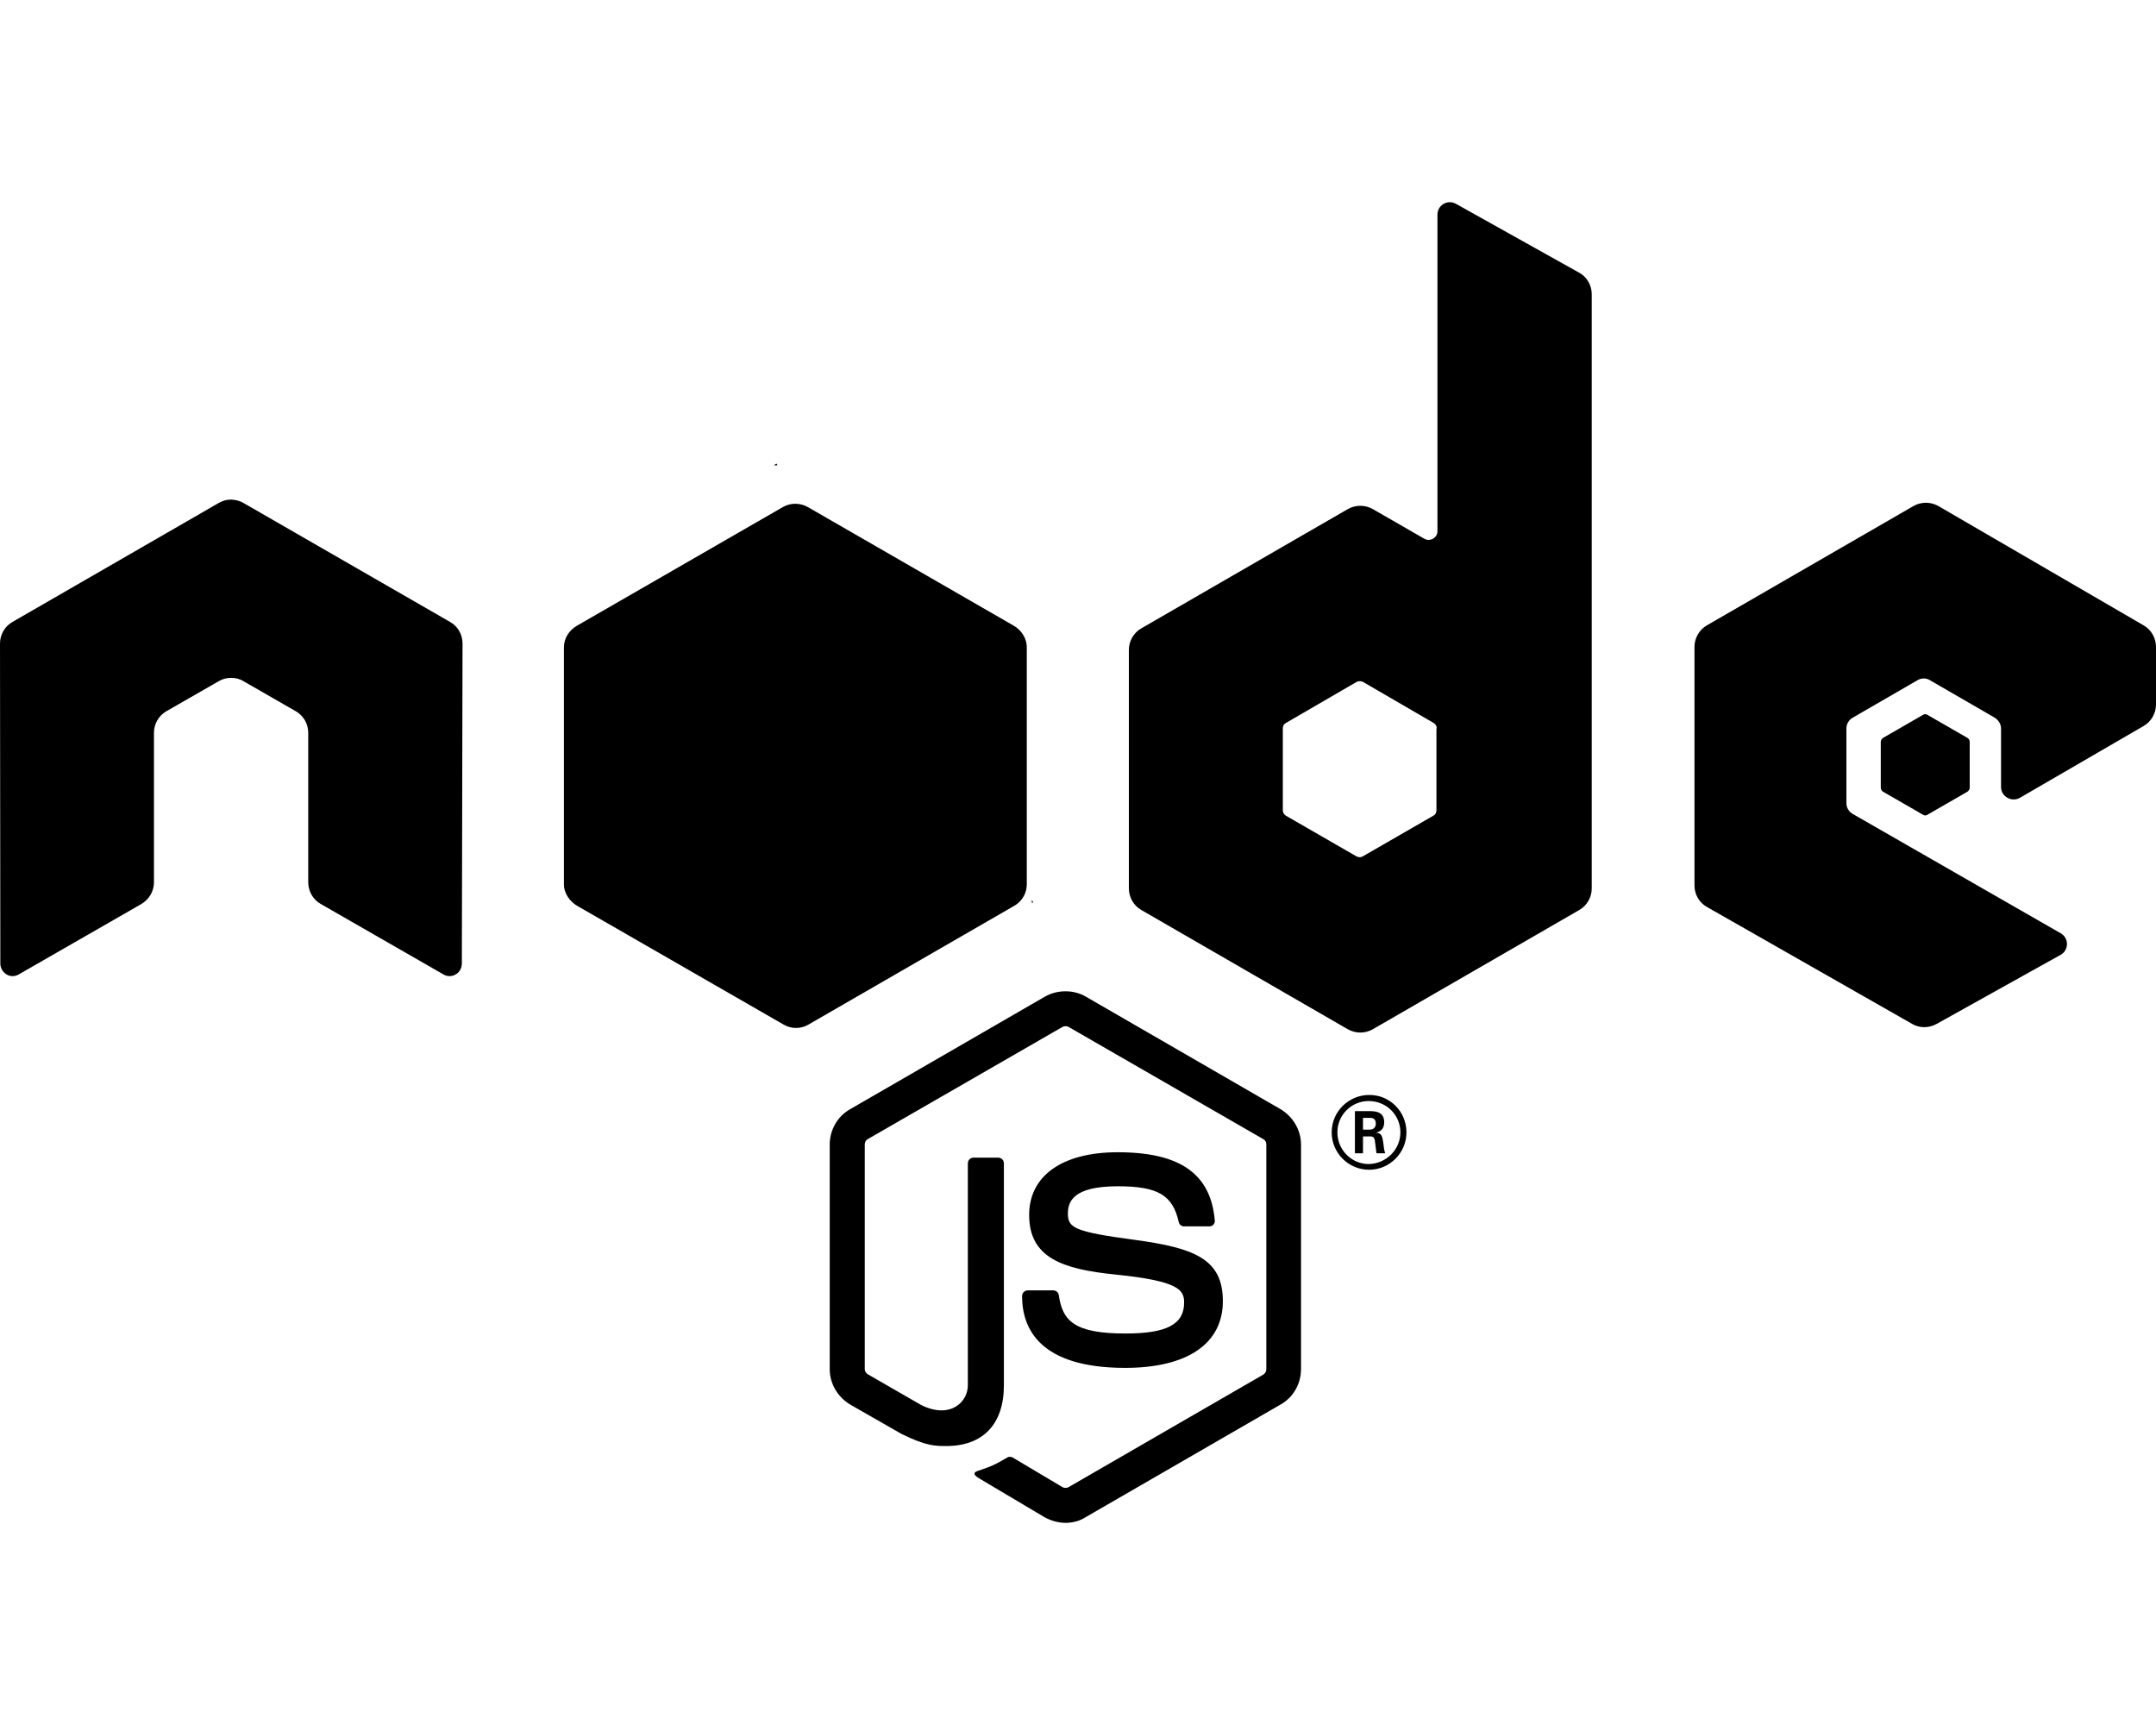
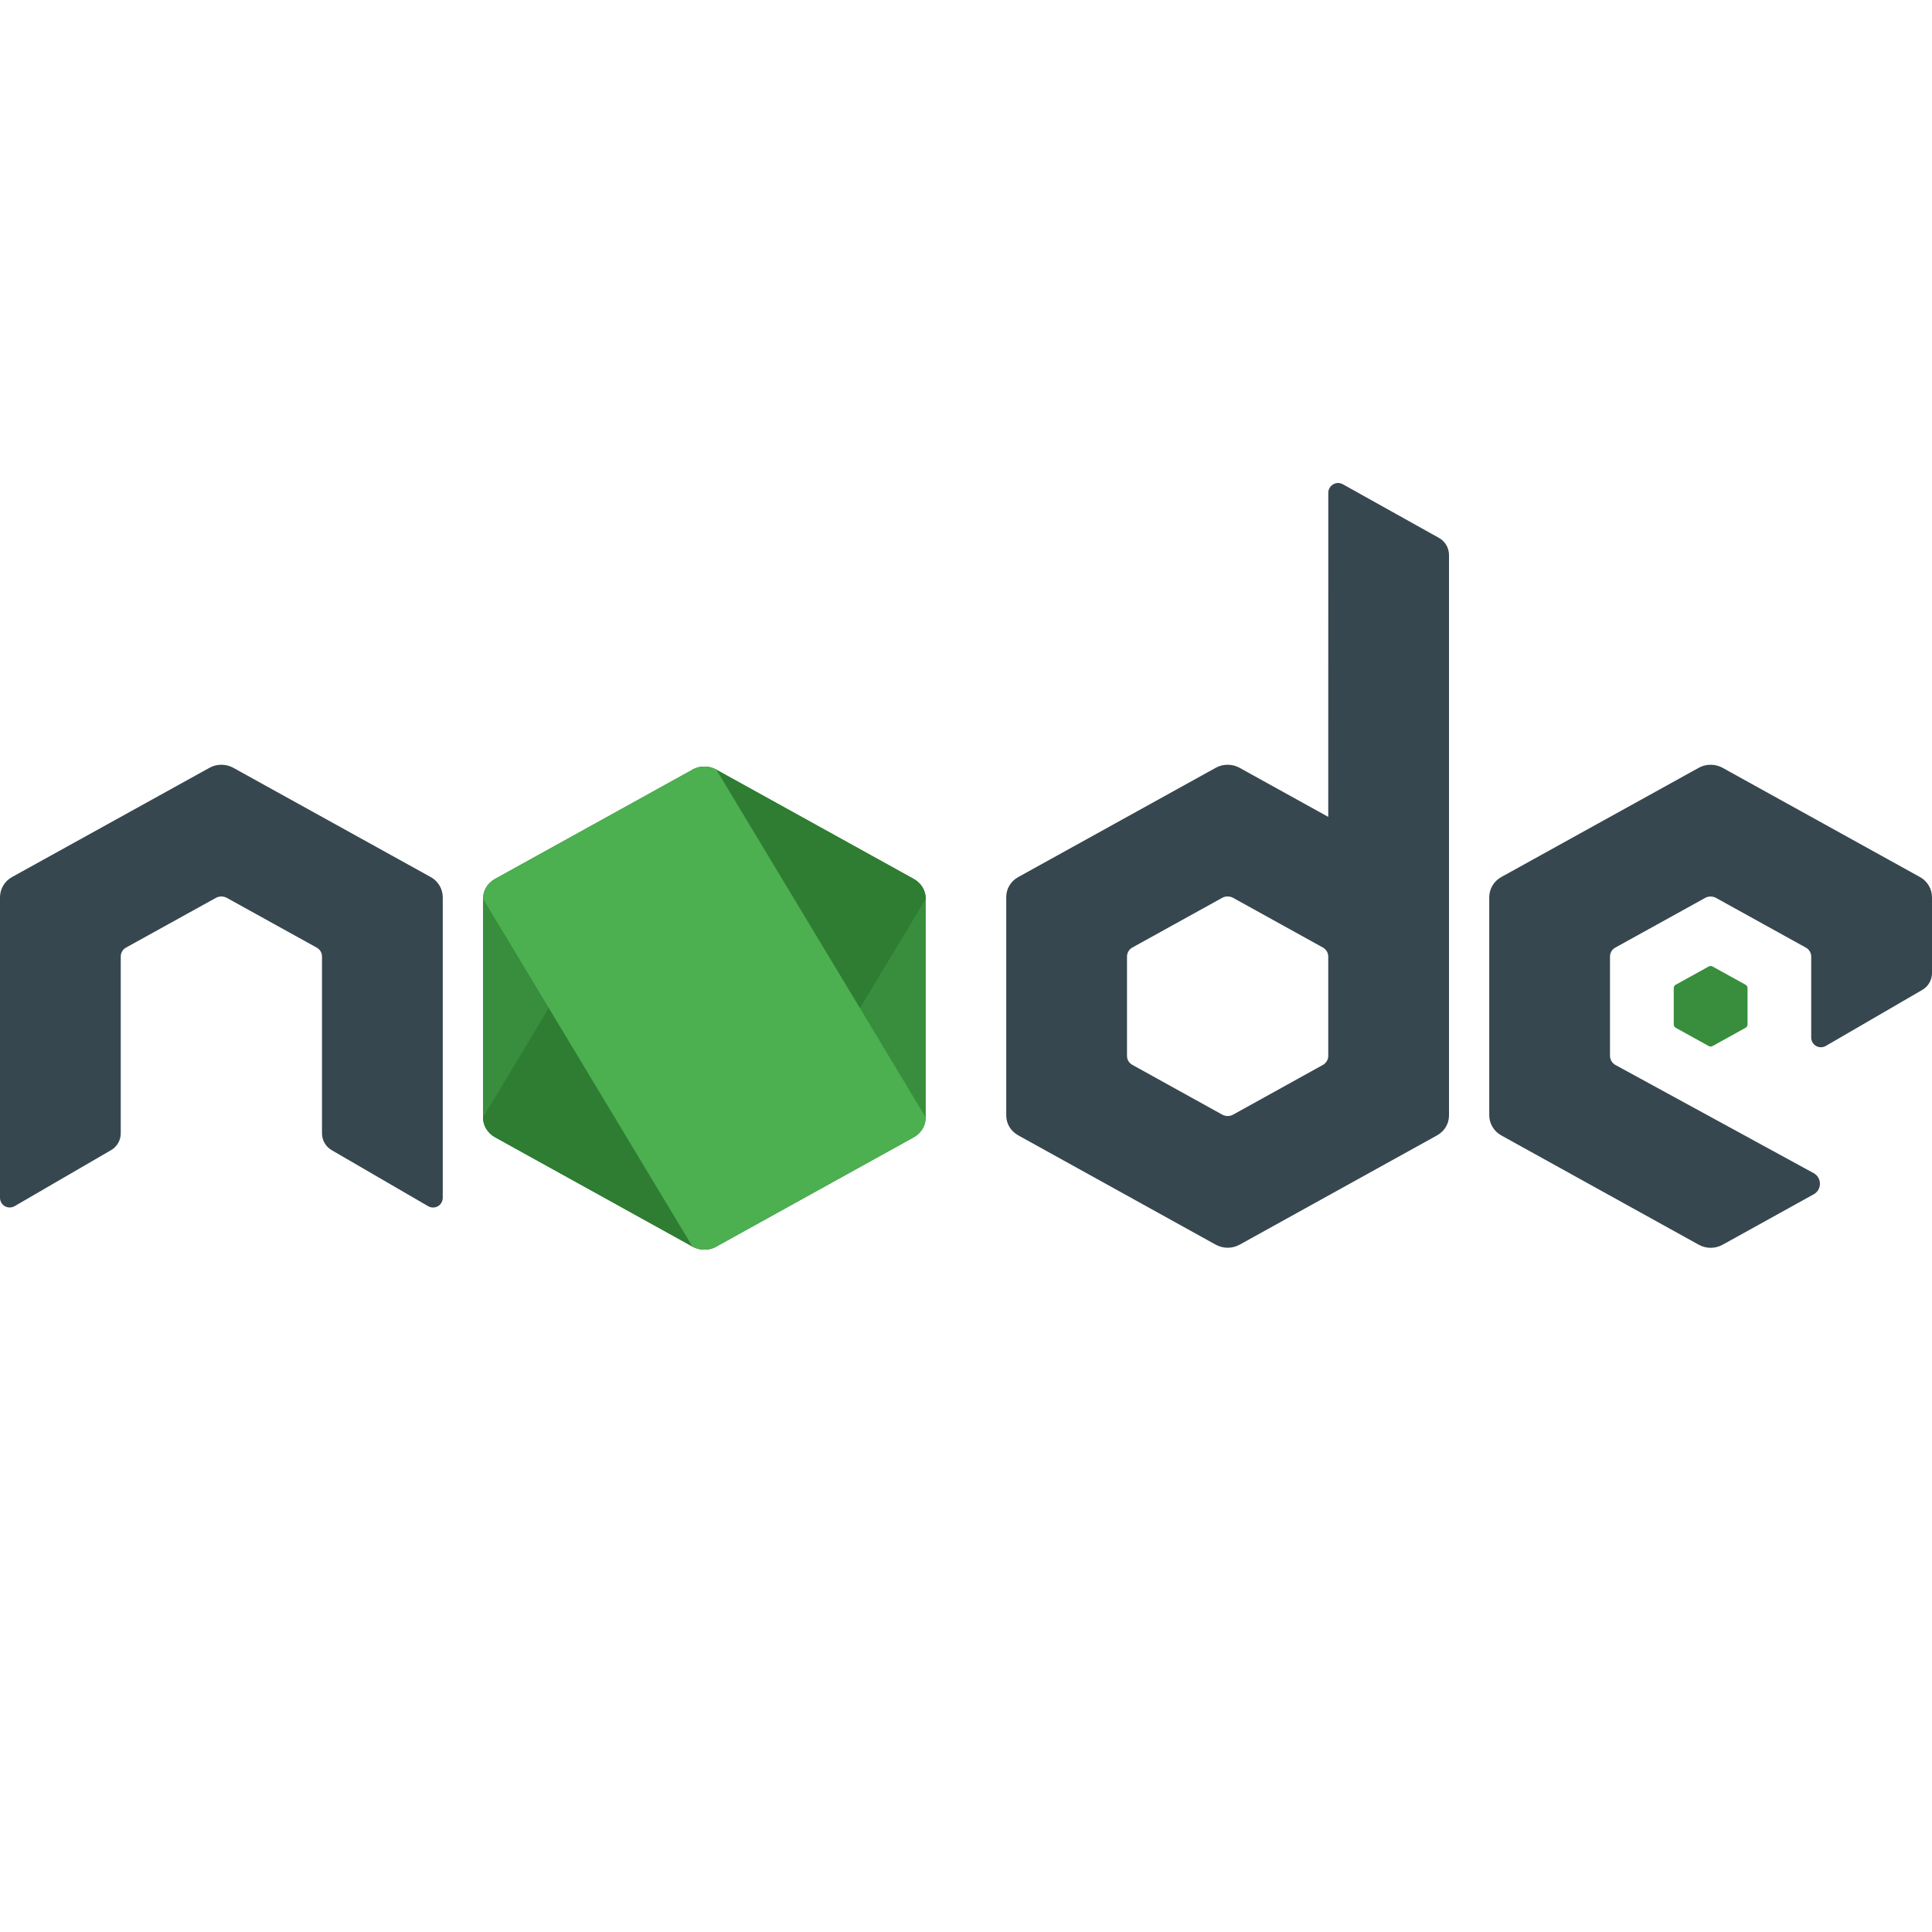
- <svg xmlns="http://www.w3.org/2000/svg" viewBox="0 0 640 512">
-   <path d="M316.3 452c-2.1 0-4.2-.6-6.1-1.6L291 439c-2.9-1.6-1.5-2.2-.5-2.5 3.8-1.3 4.6-1.6 8.7-4 .4-.2 1-.1 1.4 .1l14.8 8.8c.5 .3 1.3 .3 1.8 0L375 408c.5-.3 .9-.9 .9-1.6v-66.7c0-.7-.3-1.3-.9-1.6l-57.8-33.3c-.5-.3-1.2-.3-1.8 0l-57.8 33.3c-.6 .3-.9 1-.9 1.6v66.7c0 .6 .4 1.2 .9 1.5l15.8 9.1c8.6 4.3 13.9-.8 13.9-5.8v-65.9c0-.9 .7-1.7 1.7-1.7h7.3c.9 0 1.7 .7 1.7 1.7v65.9c0 11.5-6.2 18-17.1 18-3.3 0-6 0-13.3-3.6l-15.2-8.7c-3.7-2.2-6.1-6.2-6.1-10.5v-66.7c0-4.3 2.3-8.4 6.1-10.5l57.8-33.4c3.7-2.1 8.5-2.1 12.1 0l57.8 33.4c3.7 2.2 6.1 6.2 6.1 10.5v66.7c0 4.3-2.3 8.4-6.1 10.5l-57.8 33.4c-1.7 1.1-3.8 1.7-6 1.7zm46.7-65.8c0-12.5-8.4-15.8-26.2-18.2-18-2.4-19.8-3.6-19.8-7.8 0-3.5 1.5-8.1 14.8-8.1 11.9 0 16.3 2.6 18.1 10.6 .2 .8 .8 1.3 1.6 1.3h7.5c.5 0 .9-.2 1.2-.5 .3-.4 .5-.8 .4-1.3-1.2-13.8-10.3-20.2-28.8-20.2-16.5 0-26.3 7-26.3 18.6 0 12.7 9.8 16.1 25.6 17.7 18.9 1.9 20.4 4.6 20.4 8.3 0 6.5-5.2 9.2-17.4 9.2-15.3 0-18.7-3.8-19.8-11.4-.1-.8-.8-1.4-1.7-1.4h-7.5c-.9 0-1.7 .7-1.7 1.7 0 9.7 5.3 21.3 30.6 21.3 18.5 0 29-7.2 29-19.8zm54.5-50.1c0 6.1-5 11.1-11.1 11.1s-11.1-5-11.1-11.1c0-6.3 5.2-11.1 11.1-11.1 6-.1 11.1 4.8 11.1 11.1zm-1.8 0c0-5.2-4.2-9.3-9.4-9.3-5.1 0-9.3 4.1-9.3 9.3 0 5.2 4.2 9.4 9.3 9.4 5.2-.1 9.4-4.3 9.4-9.4zm-4.5 6.2h-2.6c-.1-.6-.5-3.8-.5-3.9-.2-.7-.4-1.1-1.3-1.1h-2.2v5h-2.4v-12.5h4.3c1.5 0 4.4 0 4.4 3.3 0 2.3-1.5 2.8-2.4 3.1 1.7 .1 1.8 1.2 2.1 2.8 .1 1 .3 2.7 .6 3.3zm-2.8-8.8c0-1.7-1.2-1.7-1.8-1.7h-2v3.5h1.9c1.6 0 1.9-1.1 1.9-1.8zM137.3 191c0-2.7-1.4-5.1-3.7-6.4l-61.3-35.3c-1-.6-2.2-.9-3.4-1h-.6c-1.2 0-2.3 .4-3.4 1L3.7 184.6C1.4 185.9 0 188.4 0 191l.1 95c0 1.3 .7 2.5 1.8 3.2 1.1 .7 2.5 .7 3.7 0L42 268.3c2.3-1.4 3.7-3.8 3.7-6.4v-44.4c0-2.6 1.4-5.1 3.7-6.4l15.5-8.9c1.2-.7 2.4-1 3.7-1 1.3 0 2.6 .3 3.7 1l15.5 8.9c2.3 1.3 3.7 3.8 3.7 6.4v44.4c0 2.6 1.4 5.1 3.7 6.4l36.4 20.9c1.1 .7 2.6 .7 3.7 0 1.1-.6 1.8-1.9 1.8-3.2l.2-95zM472.5 87.3v176.4c0 2.6-1.4 5.1-3.7 6.4l-61.3 35.4c-2.3 1.3-5.1 1.3-7.4 0l-61.3-35.4c-2.3-1.3-3.7-3.8-3.7-6.4v-70.8c0-2.6 1.4-5.1 3.7-6.4l61.3-35.4c2.3-1.3 5.1-1.3 7.4 0l15.3 8.8c1.7 1 3.9-.3 3.9-2.2v-94c0-2.8 3-4.6 5.5-3.2l36.5 20.4c2.3 1.2 3.8 3.7 3.8 6.4zm-46 128.9c0-.7-.4-1.3-.9-1.6l-21-12.2c-.6-.3-1.3-.3-1.9 0l-21 12.2c-.6 .3-.9 .9-.9 1.6v24.3c0 .7 .4 1.3 .9 1.6l21 12.1c.6 .3 1.3 .3 1.8 0l21-12.1c.6-.3 .9-.9 .9-1.6v-24.3zm209.8-.7c2.3-1.3 3.7-3.8 3.7-6.4V192c0-2.6-1.4-5.1-3.7-6.4l-60.9-35.4c-2.3-1.3-5.1-1.3-7.4 0l-61.3 35.4c-2.3 1.3-3.7 3.8-3.7 6.4v70.8c0 2.7 1.4 5.1 3.7 6.4l60.9 34.7c2.2 1.3 5 1.3 7.3 0l36.8-20.5c2.5-1.4 2.5-5 0-6.4L550 241.6c-1.2-.7-1.9-1.9-1.9-3.2v-22.2c0-1.3 .7-2.5 1.9-3.2l19.2-11.1c1.1-.7 2.6-.7 3.7 0l19.2 11.1c1.1 .7 1.9 1.9 1.9 3.2v17.4c0 2.8 3.1 4.6 5.6 3.2l36.7-21.3zM559 219c-.4 .3-.7 .7-.7 1.2v13.6c0 .5 .3 1 .7 1.2l11.8 6.8c.4 .3 1 .3 1.4 0L584 235c.4-.3 .7-.7 .7-1.2v-13.6c0-.5-.3-1-.7-1.2l-11.8-6.8c-.4-.3-1-.3-1.4 0L559 219zm-254.2 43.5v-70.4c0-2.6-1.6-5.1-3.9-6.4l-61.1-35.2c-2.1-1.2-5-1.4-7.4 0l-61.1 35.2c-2.3 1.3-3.9 3.7-3.9 6.4v70.4c0 2.8 1.9 5.2 4 6.4l61.2 35.2c2.4 1.4 5.2 1.3 7.4 0l61-35.2c1.8-1 3.1-2.7 3.6-4.7 .1-.5 .2-1.1 .2-1.7zm-74.3-124.9l-.8 .5h1.1l-.3-.5zm76.2 130.2l-.4-.7v.9l.4-.2z" />
+ <svg xmlns="http://www.w3.org/2000/svg" x="0px" y="0px" width="100" height="100" viewBox="0 0 48 48">
+   <path fill="#388e3c" d="M17.204 19.122l-4.907 2.715C12.113 21.938 12 22.126 12 22.329v5.433c0 .203.113.39.297.492l4.908 2.717c.183.101.41.101.593 0l4.907-2.717C22.887 28.152 23 27.965 23 27.762v-5.433c0-.203-.113-.39-.297-.492l-4.906-2.715c-.092-.051-.195-.076-.297-.076-.103 0-.205.025-.297.076M42.451 24.013l-.818.452c-.031.017-.049.048-.049.082v.906c0 .034.019.065.049.082l.818.453c.031.017.068.017.099 0l.818-.453c.03-.017.049-.048.049-.082v-.906c0-.034-.019-.065-.05-.082l-.818-.452C42.534 24.004 42.517 24 42.5 24S42.466 24.004 42.451 24.013" />
+   <path fill="#37474f" d="M35.751,13.364l-2.389-1.333c-0.075-0.042-0.167-0.041-0.241,0.003 c-0.074,0.044-0.12,0.123-0.12,0.209L33,20.295l-2.203-1.219C30.705,19.025,30.602,19,30.5,19c-0.102,0-0.205,0.025-0.297,0.076 h0.001l-4.907,2.715C25.113,21.892,25,22.08,25,22.282v5.433c0,0.203,0.113,0.39,0.297,0.492l4.908,2.717 c0.183,0.101,0.41,0.101,0.593,0l4.907-2.717C35.887,28.106,36,27.918,36,27.715V13.788C36,13.612,35.904,13.45,35.751,13.364z M32.866,26.458l-2.23,1.235c-0.083,0.046-0.186,0.046-0.269,0l-2.231-1.235C28.051,26.412,28,26.326,28,26.234v-2.47 c0-0.092,0.051-0.177,0.135-0.224l2.231-1.234h-0.001c0.042-0.023,0.088-0.034,0.135-0.034c0.047,0,0.093,0.012,0.135,0.034 l2.23,1.234C32.949,23.587,33,23.673,33,23.765v2.47C33,26.326,32.949,26.412,32.866,26.458z" />
+   <path fill="#2e7d32" d="M17.204,19.122L12,27.762c0,0.203,0.113,0.39,0.297,0.492l4.908,2.717 c0.183,0.101,0.41,0.101,0.593,0L23,22.329c0-0.203-0.113-0.39-0.297-0.492l-4.906-2.715c-0.092-0.051-0.195-0.076-0.297-0.076 c-0.103,0-0.205,0.025-0.297,0.076" />
+   <path fill="#4caf50" d="M17.204,19.122l-4.907,2.715C12.113,21.938,12,22.126,12,22.329l5.204,8.642 c0.183,0.101,0.41,0.101,0.593,0l4.907-2.717C22.887,28.152,23,27.965,23,27.762l-5.203-8.64c-0.092-0.051-0.195-0.076-0.297-0.076 c-0.103,0-0.205,0.025-0.297,0.076" />
+   <path fill="#37474f" d="M47.703 21.791l-4.906-2.715C42.705 19.025 42.602 19 42.5 19c-.102 0-.205.025-.297.076h.001l-4.907 2.715C37.114 21.892 37 22.084 37 22.294v5.411c0 .209.114.402.297.503l4.908 2.717c.184.102.409.102.593 0l2.263-1.253c.207-.115.206-.412-.002-.526l-4.924-2.687C40.052 26.412 40 26.325 40 26.231v-2.466c0-.092.05-.177.13-.221l2.235-1.236h-.001c.042-.023.088-.034.135-.034.047 0 .093.012.135.034l2.235 1.237c.08.044.13.129.13.221v2.012c0 .086.046.166.121.209.075.042.167.042.242-.001l2.398-1.393c.148-.086.24-.245.24-.417v-1.88C48 22.085 47.886 21.892 47.703 21.791zM10.703 21.791l-4.906-2.715C5.705 19.025 5.602 19 5.5 19c-.102 0-.205.025-.297.076h.001l-4.907 2.715C.114 21.892 0 22.084 0 22.294v7.465c0 .086.046.166.121.209.075.042.167.042.242-.001l2.398-1.393C2.909 28.488 3 28.329 3 28.157v-4.393c0-.092.05-.177.13-.221l2.235-1.236H5.365c.042-.023.088-.034.135-.034.047 0 .093.012.135.034l2.235 1.237C7.95 23.588 8 23.673 8 23.765v4.393c0 .172.091.331.24.417l2.398 1.393c.075.043.167.043.242.001C10.954 29.925 11 29.845 11 29.759v-7.464C11 22.085 10.886 21.892 10.703 21.791z" />
</svg>
